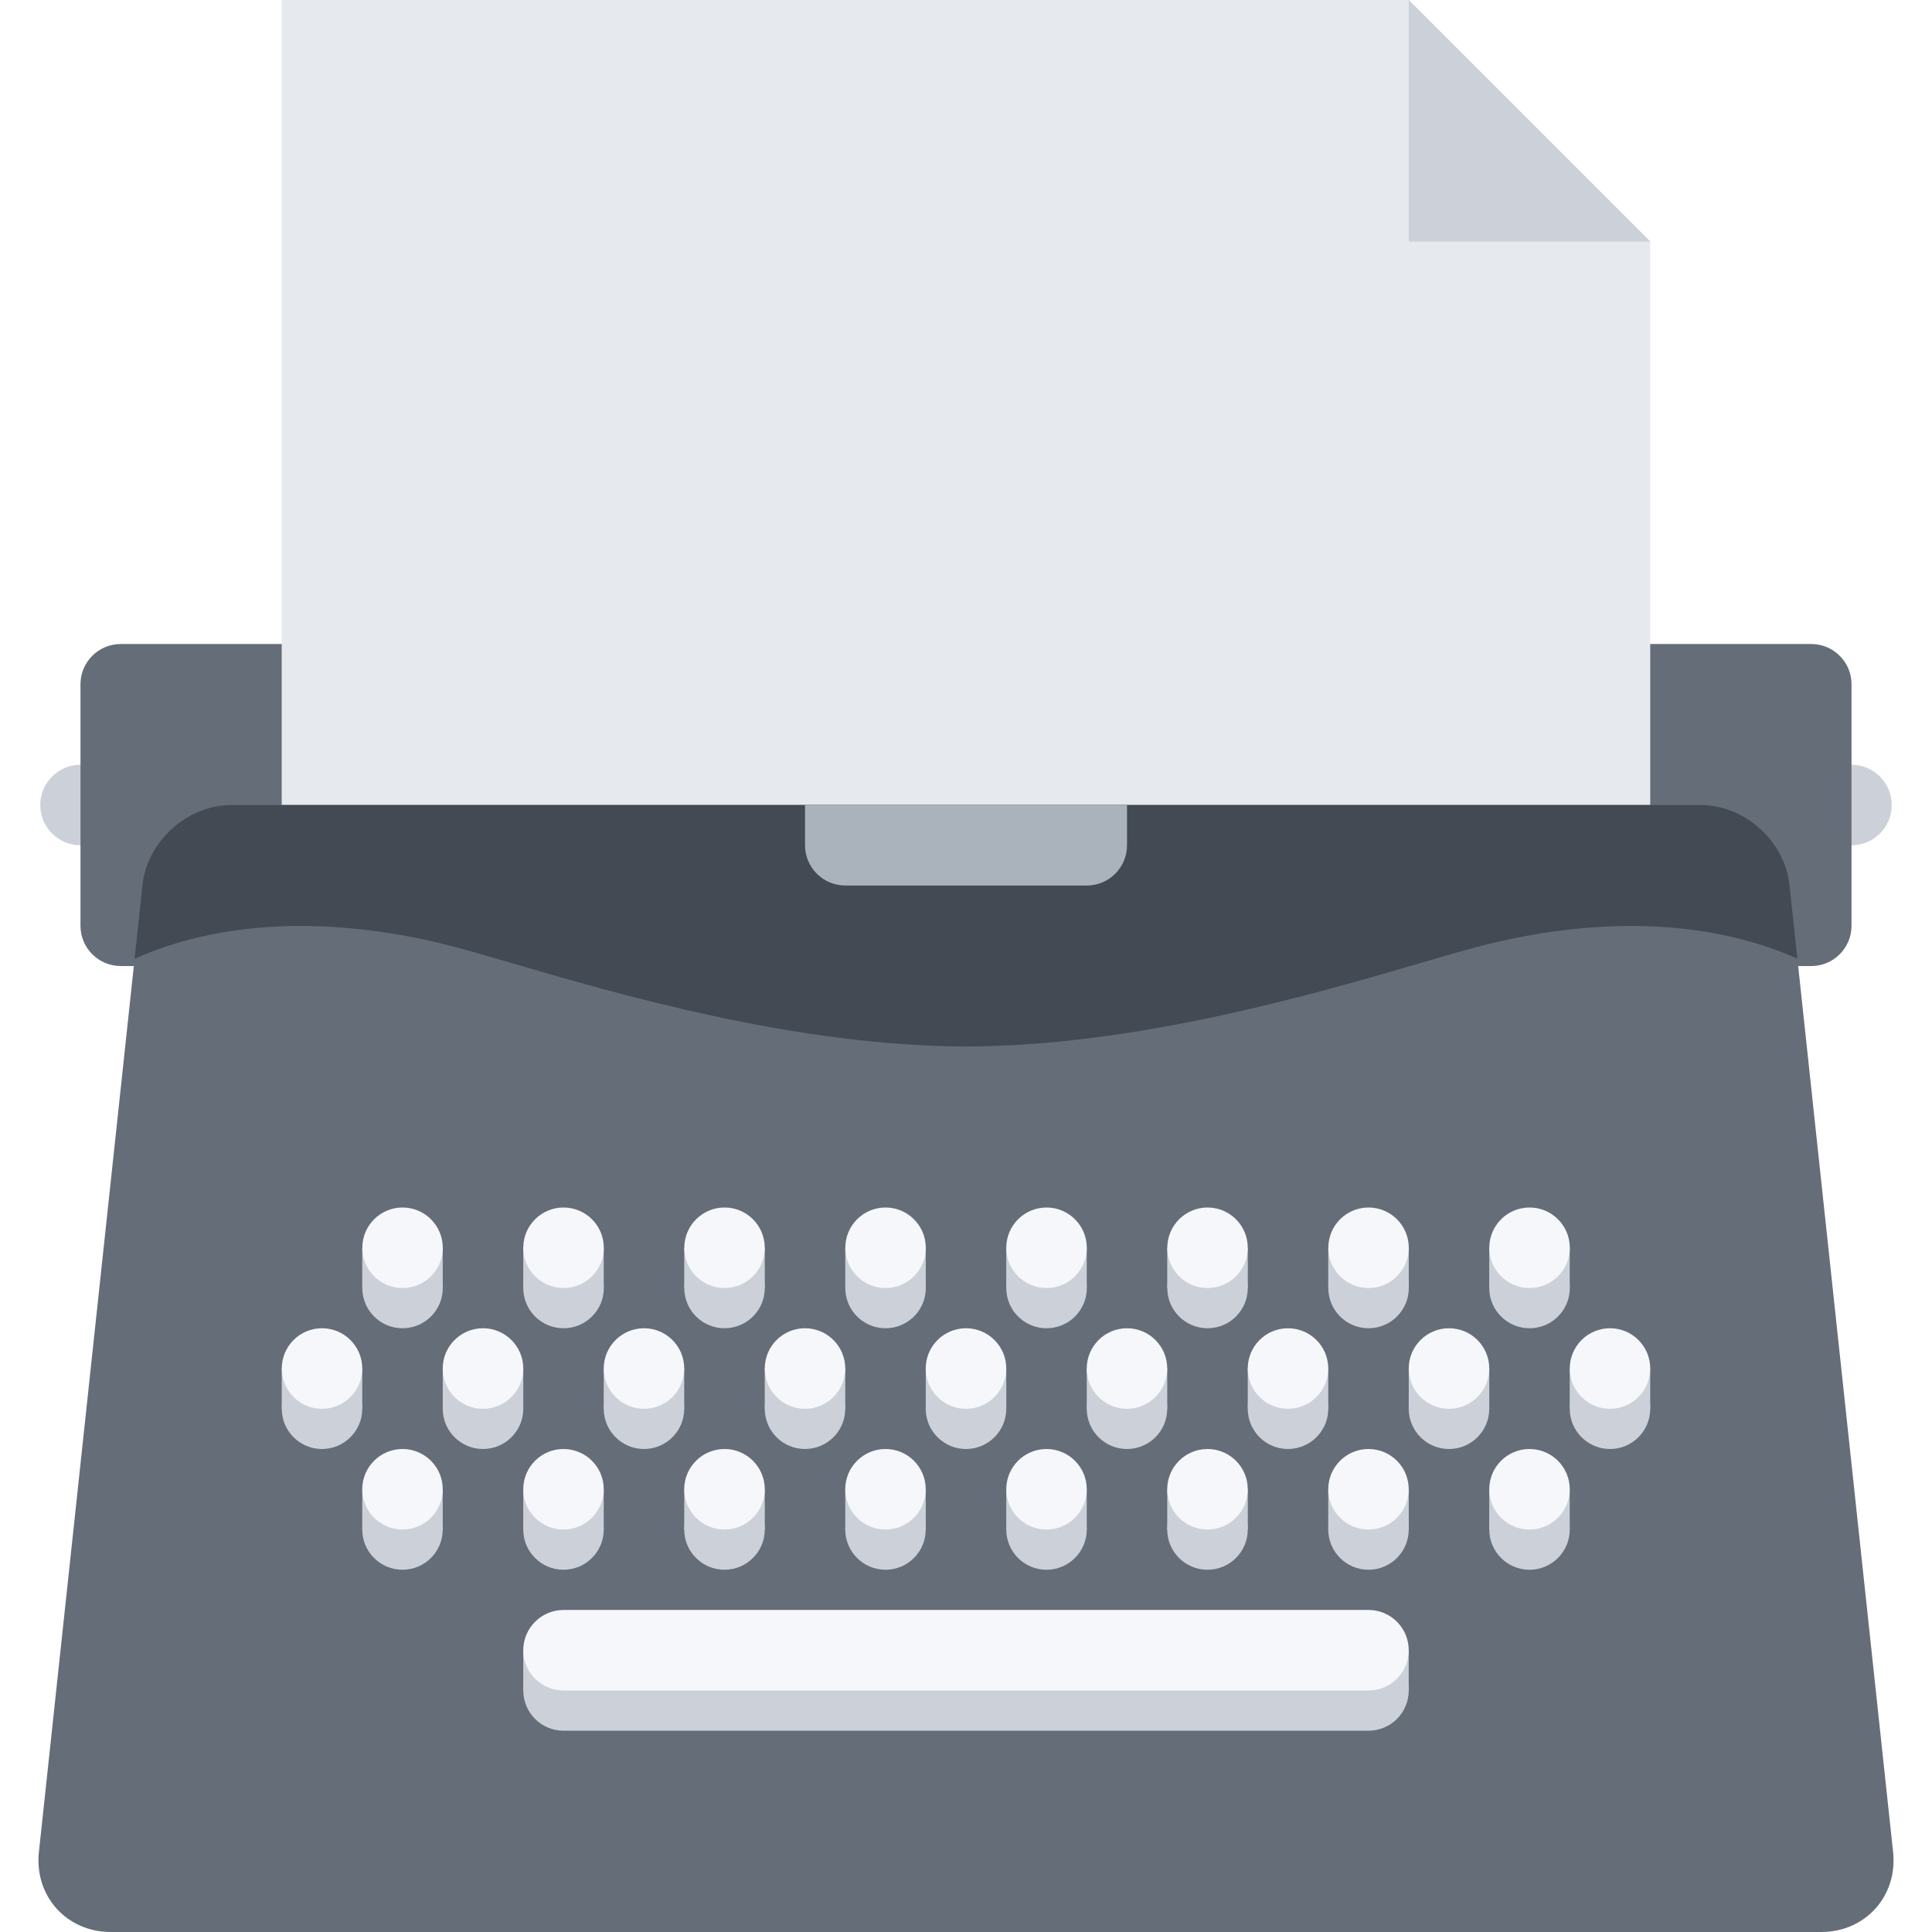
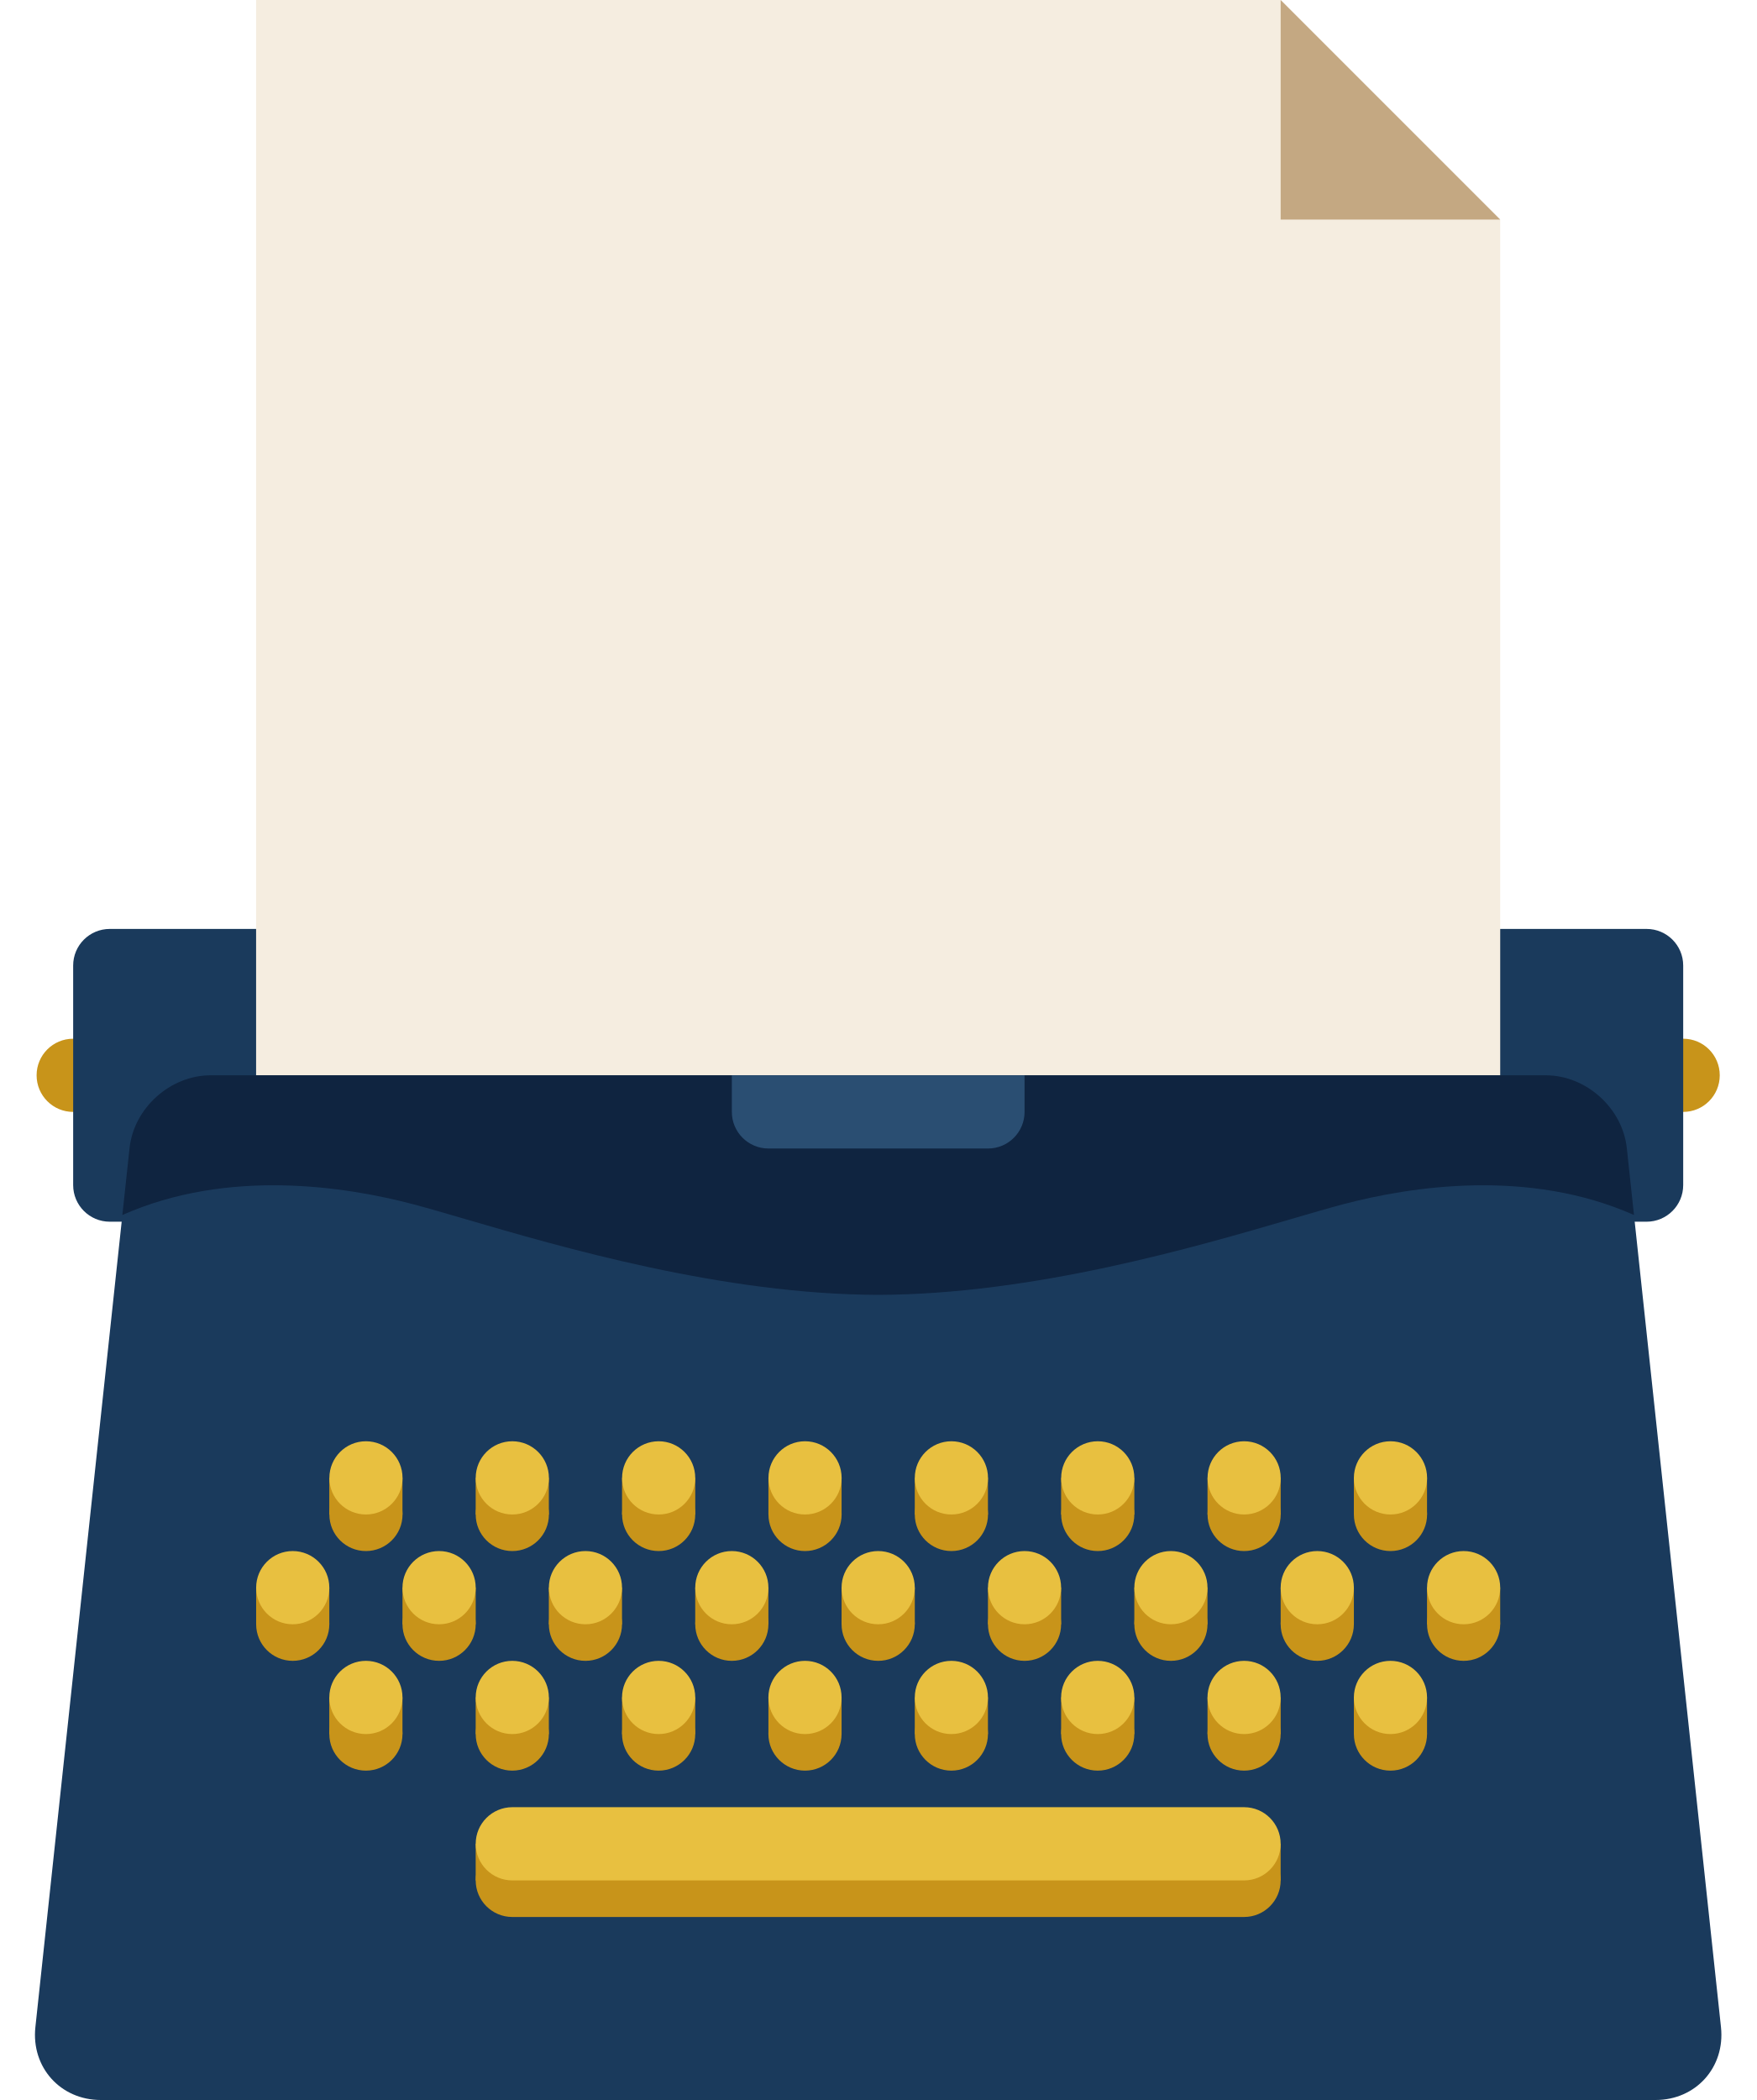
- <svg xmlns="http://www.w3.org/2000/svg" version="1.1" id="Layer_1" viewBox="0 0 511.6 511.6" xml:space="preserve">
+ <svg xmlns="http://www.w3.org/2000/svg" version="1.1" id="Layer_1" viewBox="0 -100 511.6 611.6" xml:space="preserve">
  <g>
-     <path style="fill:#CCD1D9;" d="M31.975,213.169c0,5.887-4.778,10.664-10.664,10.664s-10.648-4.777-10.648-10.664   c0-5.886,4.762-10.655,10.648-10.655S31.975,207.283,31.975,213.169z" />
-     <path style="fill:#CCD1D9;" d="M500.937,213.169c0,5.887-4.763,10.664-10.647,10.664c-5.887,0-10.664-4.777-10.664-10.664   c0-5.886,4.777-10.655,10.664-10.655C496.174,202.514,500.937,207.283,500.937,213.169z" />
+     <path style="fill:#C8941A;" d="M31.975,213.169c0,5.887-4.778,10.664-10.664,10.664s-10.648-4.777-10.648-10.664   c0-5.886,4.762-10.655,10.648-10.655S31.975,207.283,31.975,213.169z" />
+     <path style="fill:#C8941A;" d="M500.937,213.169c0,5.887-4.763,10.664-10.647,10.664c-5.887,0-10.664-4.777-10.664-10.664   c0-5.886,4.777-10.655,10.664-10.655C496.174,202.514,500.937,207.283,500.937,213.169z" />
  </g>
-   <path style="fill:#656D78;" d="M490.289,245.145c0,5.886-4.778,10.663-10.664,10.663H31.975c-5.886,0-10.664-4.777-10.664-10.663  v-63.95c0-5.887,4.777-10.656,10.664-10.656h447.65c5.886,0,10.664,4.77,10.664,10.656L490.289,245.145L490.289,245.145z" />
-   <polygon style="fill:#E6E9ED;" points="373.036,0 74.598,0 74.598,468.977 436.987,468.977 436.987,63.95 " />
-   <path style="fill:#656D78;" d="M501.295,490.398c1.25,11.679-7.322,21.202-19.047,21.202H29.352  c-11.725,0-20.296-9.523-19.047-21.202l27.432-256.034c1.249-11.654,11.866-21.194,23.591-21.194h388.947  c11.725,0,22.342,9.54,23.59,21.194L501.295,490.398z" />
-   <path style="fill:#434A54;" d="M120.515,250.765c4.075,1.077,9.056,2.537,14.832,4.224c28.197,8.243,75.285,22.014,120.453,22.123  c45.167-0.109,92.256-13.88,120.452-22.123c5.777-1.687,10.758-3.146,14.832-4.224c19.922-5.27,54.131-10.546,84.872,3.092  l-2.093-19.493c-1.248-11.654-11.865-21.194-23.59-21.194H61.327c-11.725,0-22.342,9.54-23.591,21.194l-2.092,19.493  C66.385,240.219,100.593,245.495,120.515,250.765z" />
+   <path style="fill:#1A3A5C;" d="M490.289,245.145c0,5.886-4.778,10.663-10.664,10.663H31.975c-5.886,0-10.664-4.777-10.664-10.663  v-63.95c0-5.887,4.777-10.656,10.664-10.656h447.65c5.886,0,10.664,4.77,10.664,10.656L490.289,245.145L490.289,245.145z" />
+   <polygon style="fill:#F5EDE0;" points="373.036,-100 74.598,-100 74.598,468.977 436.987,468.977 436.987,-36.05 " />
+   <path style="fill:#1A3A5C;" d="M501.295,490.398c1.25,11.679-7.322,21.202-19.047,21.202H29.352  c-11.725,0-20.296-9.523-19.047-21.202l27.432-256.034c1.249-11.654,11.866-21.194,23.591-21.194h388.947  c11.725,0,22.342,9.54,23.59,21.194L501.295,490.398z" />
+   <path style="fill:#0F2440;" d="M120.515,250.765c4.075,1.077,9.056,2.537,14.832,4.224c28.197,8.243,75.285,22.014,120.453,22.123  c45.167-0.109,92.256-13.88,120.452-22.123c5.777-1.687,10.758-3.146,14.832-4.224c19.922-5.27,54.131-10.546,84.872,3.092  l-2.093-19.493c-1.248-11.654-11.865-21.194-23.59-21.194H61.327c-11.725,0-22.342,9.54-23.591,21.194l-2.092,19.493  C66.385,240.219,100.593,245.495,120.515,250.765z" />
  <g>
-     <path style="fill:#CCD1D9;" d="M106.588,351.725c5.886,0,10.664-4.762,10.664-10.647s-4.777-10.648-10.664-10.648   c-5.886,0-10.647,4.763-10.647,10.648S100.702,351.725,106.588,351.725z" />
-     <path style="fill:#CCD1D9;" d="M149.227,351.725c5.886,0,10.664-4.762,10.664-10.647s-4.777-10.648-10.664-10.648   c-5.886,0-10.664,4.763-10.664,10.648S143.341,351.725,149.227,351.725z" />
-     <path style="fill:#CCD1D9;" d="M191.865,351.725c5.886,0,10.648-4.762,10.648-10.647s-4.762-10.648-10.648-10.648   s-10.664,4.763-10.664,10.648S185.979,351.725,191.865,351.725z" />
-     <path style="fill:#CCD1D9;" d="M234.488,351.725c5.886,0,10.664-4.762,10.664-10.647s-4.778-10.648-10.664-10.648   s-10.648,4.763-10.648,10.648S228.602,351.725,234.488,351.725z" />
-     <path style="fill:#CCD1D9;" d="M277.127,351.725c5.886,0,10.664-4.762,10.664-10.647s-4.778-10.648-10.664-10.648   c-5.887,0-10.664,4.763-10.664,10.648S271.24,351.725,277.127,351.725z" />
-     <path style="fill:#CCD1D9;" d="M319.766,351.725c5.886,0,10.647-4.762,10.647-10.647s-4.762-10.648-10.647-10.648   c-5.887,0-10.664,4.763-10.664,10.648S313.879,351.725,319.766,351.725z" />
-     <path style="fill:#CCD1D9;" d="M362.389,351.725c5.886,0,10.663-4.762,10.663-10.647s-4.777-10.648-10.663-10.648   c-5.887,0-10.648,4.763-10.648,10.648S356.502,351.725,362.389,351.725z" />
-     <path style="fill:#CCD1D9;" d="M405.028,351.725c5.886,0,10.663-4.762,10.663-10.647s-4.777-10.648-10.663-10.648   c-5.887,0-10.664,4.763-10.664,10.648S399.141,351.725,405.028,351.725z" />
-     <path style="fill:#CCD1D9;" d="M106.588,394.348c-5.886,0-10.663,4.777-10.663,10.68c0,5.87,4.777,10.647,10.663,10.647   s10.648-4.777,10.648-10.647C117.236,399.125,112.474,394.348,106.588,394.348z" />
-     <path style="fill:#CCD1D9;" d="M149.211,415.675c5.886,0,10.664-4.777,10.664-10.647c0-5.902-4.777-10.68-10.664-10.68   c-5.886,0-10.648,4.777-10.648,10.68C138.563,410.898,143.325,415.675,149.211,415.675z" />
-     <path style="fill:#CCD1D9;" d="M191.85,394.348c-5.886,0-10.664,4.777-10.664,10.68c0,5.87,4.777,10.647,10.664,10.647   s10.664-4.777,10.664-10.647C202.513,399.125,197.736,394.348,191.85,394.348z" />
-     <path style="fill:#CCD1D9;" d="M362.389,436.987H149.211l0,0c-5.87,0.016-10.648,4.777-10.648,10.664   c0,5.87,4.778,10.647,10.648,10.647l0,0h213.178c5.886,0,10.647-4.777,10.647-10.647   C373.036,441.748,368.275,436.987,362.389,436.987z" />
-     <path style="fill:#CCD1D9;" d="M234.488,394.348c-5.886,0-10.664,4.777-10.664,10.68c0,5.87,4.777,10.647,10.664,10.647   c5.886,0,10.648-4.777,10.648-10.647C245.136,399.125,240.374,394.348,234.488,394.348z" />
-     <path style="fill:#CCD1D9;" d="M277.112,394.348c-5.887,0-10.648,4.777-10.648,10.68c0,5.87,4.762,10.647,10.648,10.647   c5.886,0,10.664-4.777,10.664-10.647C287.776,399.125,282.997,394.348,277.112,394.348z" />
-     <path style="fill:#CCD1D9;" d="M319.75,394.348c-5.887,0-10.664,4.777-10.664,10.68c0,5.87,4.777,10.647,10.664,10.647   c5.886,0,10.663-4.777,10.663-10.647C330.413,399.125,325.636,394.348,319.75,394.348z" />
-     <path style="fill:#CCD1D9;" d="M362.389,394.348c-5.887,0-10.664,4.777-10.664,10.68c0,5.87,4.777,10.647,10.664,10.647   c5.886,0,10.647-4.777,10.647-10.647C373.036,399.125,368.275,394.348,362.389,394.348z" />
-     <path style="fill:#CCD1D9;" d="M405.012,394.348c-5.887,0-10.648,4.777-10.648,10.68c0,5.87,4.762,10.647,10.648,10.647   c5.886,0,10.663-4.777,10.663-10.647C415.675,399.125,410.898,394.348,405.012,394.348z" />
-     <path style="fill:#CCD1D9;" d="M85.261,362.373c-5.886,0-10.648,4.777-10.648,10.679c0,5.87,4.762,10.648,10.648,10.648   s10.664-4.778,10.664-10.648C95.925,367.151,91.147,362.373,85.261,362.373z" />
-     <path style="fill:#CCD1D9;" d="M127.9,362.373c-5.886,0-10.664,4.777-10.664,10.679c0,5.87,4.778,10.648,10.664,10.648   s10.664-4.778,10.664-10.648C138.563,367.151,133.786,362.373,127.9,362.373z" />
-     <path style="fill:#CCD1D9;" d="M170.538,383.7c5.886,0,10.648-4.778,10.648-10.648c0-5.901-4.762-10.679-10.648-10.679   s-10.664,4.777-10.664,10.679C159.875,378.922,164.653,383.7,170.538,383.7z" />
-     <path style="fill:#CCD1D9;" d="M213.161,383.7c5.886,0,10.664-4.778,10.664-10.648c0-5.901-4.777-10.679-10.664-10.679   s-10.648,4.777-10.648,10.679C202.513,378.922,207.275,383.7,213.161,383.7z" />
-     <path style="fill:#CCD1D9;" d="M255.8,383.7c5.886,0,10.663-4.778,10.663-10.648c0-5.901-4.777-10.679-10.663-10.679   c-5.886,0-10.664,4.777-10.664,10.679C245.136,378.922,249.914,383.7,255.8,383.7z" />
-     <path style="fill:#CCD1D9;" d="M298.439,383.7c5.886,0,10.647-4.778,10.647-10.648c0-5.901-4.762-10.679-10.647-10.679   s-10.663,4.777-10.663,10.679C287.776,378.922,292.553,383.7,298.439,383.7z" />
-     <path style="fill:#CCD1D9;" d="M341.061,383.7c5.887,0,10.664-4.778,10.664-10.648c0-5.901-4.777-10.679-10.664-10.679   c-5.885,0-10.647,4.777-10.647,10.679C330.413,378.922,335.176,383.7,341.061,383.7z" />
-     <path style="fill:#CCD1D9;" d="M383.699,362.373c-5.885,0-10.663,4.777-10.663,10.679c0,5.87,4.778,10.648,10.663,10.648   c5.887,0,10.664-4.778,10.664-10.648C394.363,367.151,389.586,362.373,383.699,362.373z" />
-     <path style="fill:#CCD1D9;" d="M426.338,362.373c-5.886,0-10.663,4.777-10.663,10.679c0,5.87,4.777,10.648,10.663,10.648   c5.887,0,10.648-4.778,10.648-10.648C436.987,367.151,432.225,362.373,426.338,362.373z" />
+     <path style="fill:#C8941A;" d="M106.588,351.725c5.886,0,10.664-4.762,10.664-10.647s-4.777-10.648-10.664-10.648   c-5.886,0-10.647,4.763-10.647,10.648S100.702,351.725,106.588,351.725z" />
+     <path style="fill:#C8941A;" d="M149.227,351.725c5.886,0,10.664-4.762,10.664-10.647s-4.777-10.648-10.664-10.648   c-5.886,0-10.664,4.763-10.664,10.648S143.341,351.725,149.227,351.725z" />
+     <path style="fill:#C8941A;" d="M191.865,351.725c5.886,0,10.648-4.762,10.648-10.647s-4.762-10.648-10.648-10.648   s-10.664,4.763-10.664,10.648S185.979,351.725,191.865,351.725z" />
+     <path style="fill:#C8941A;" d="M234.488,351.725c5.886,0,10.664-4.762,10.664-10.647s-4.778-10.648-10.664-10.648   s-10.648,4.763-10.648,10.648S228.602,351.725,234.488,351.725z" />
+     <path style="fill:#C8941A;" d="M277.127,351.725c5.886,0,10.664-4.762,10.664-10.647s-4.778-10.648-10.664-10.648   c-5.887,0-10.664,4.763-10.664,10.648S271.24,351.725,277.127,351.725z" />
+     <path style="fill:#C8941A;" d="M319.766,351.725c5.886,0,10.647-4.762,10.647-10.647s-4.762-10.648-10.647-10.648   c-5.887,0-10.664,4.763-10.664,10.648S313.879,351.725,319.766,351.725z" />
+     <path style="fill:#C8941A;" d="M362.389,351.725c5.886,0,10.663-4.762,10.663-10.647s-4.777-10.648-10.663-10.648   c-5.887,0-10.648,4.763-10.648,10.648S356.502,351.725,362.389,351.725z" />
+     <path style="fill:#C8941A;" d="M405.028,351.725c5.886,0,10.663-4.762,10.663-10.647s-4.777-10.648-10.663-10.648   c-5.887,0-10.664,4.763-10.664,10.648S399.141,351.725,405.028,351.725z" />
+     <path style="fill:#C8941A;" d="M106.588,394.348c-5.886,0-10.663,4.777-10.663,10.68c0,5.87,4.777,10.647,10.663,10.647   s10.648-4.777,10.648-10.647C117.236,399.125,112.474,394.348,106.588,394.348z" />
+     <path style="fill:#C8941A;" d="M149.211,415.675c5.886,0,10.664-4.777,10.664-10.647c0-5.902-4.777-10.68-10.664-10.68   c-5.886,0-10.648,4.777-10.648,10.68C138.563,410.898,143.325,415.675,149.211,415.675z" />
+     <path style="fill:#C8941A;" d="M191.85,394.348c-5.886,0-10.664,4.777-10.664,10.68c0,5.87,4.777,10.647,10.664,10.647   s10.664-4.777,10.664-10.647C202.513,399.125,197.736,394.348,191.85,394.348z" />
+     <path style="fill:#C8941A;" d="M362.389,436.987H149.211l0,0c-5.87,0.016-10.648,4.777-10.648,10.664   c0,5.87,4.778,10.647,10.648,10.647l0,0h213.178c5.886,0,10.647-4.777,10.647-10.647   C373.036,441.748,368.275,436.987,362.389,436.987z" />
+     <path style="fill:#C8941A;" d="M234.488,394.348c-5.886,0-10.664,4.777-10.664,10.68c0,5.87,4.777,10.647,10.664,10.647   c5.886,0,10.648-4.777,10.648-10.647C245.136,399.125,240.374,394.348,234.488,394.348z" />
+     <path style="fill:#C8941A;" d="M277.112,394.348c-5.887,0-10.648,4.777-10.648,10.68c0,5.87,4.762,10.647,10.648,10.647   c5.886,0,10.664-4.777,10.664-10.647C287.776,399.125,282.997,394.348,277.112,394.348z" />
+     <path style="fill:#C8941A;" d="M319.75,394.348c-5.887,0-10.664,4.777-10.664,10.68c0,5.87,4.777,10.647,10.664,10.647   c5.886,0,10.663-4.777,10.663-10.647C330.413,399.125,325.636,394.348,319.75,394.348z" />
+     <path style="fill:#C8941A;" d="M362.389,394.348c-5.887,0-10.664,4.777-10.664,10.68c0,5.87,4.777,10.647,10.664,10.647   c5.886,0,10.647-4.777,10.647-10.647C373.036,399.125,368.275,394.348,362.389,394.348z" />
+     <path style="fill:#C8941A;" d="M405.012,394.348c-5.887,0-10.648,4.777-10.648,10.68c0,5.87,4.762,10.647,10.648,10.647   c5.886,0,10.663-4.777,10.663-10.647C415.675,399.125,410.898,394.348,405.012,394.348z" />
+     <path style="fill:#C8941A;" d="M85.261,362.373c-5.886,0-10.648,4.777-10.648,10.679c0,5.87,4.762,10.648,10.648,10.648   s10.664-4.778,10.664-10.648C95.925,367.151,91.147,362.373,85.261,362.373z" />
+     <path style="fill:#C8941A;" d="M127.9,362.373c-5.886,0-10.664,4.777-10.664,10.679c0,5.87,4.778,10.648,10.664,10.648   s10.664-4.778,10.664-10.648C138.563,367.151,133.786,362.373,127.9,362.373z" />
+     <path style="fill:#C8941A;" d="M170.538,383.7c5.886,0,10.648-4.778,10.648-10.648c0-5.901-4.762-10.679-10.648-10.679   s-10.664,4.777-10.664,10.679C159.875,378.922,164.653,383.7,170.538,383.7z" />
+     <path style="fill:#C8941A;" d="M213.161,383.7c5.886,0,10.664-4.778,10.664-10.648c0-5.901-4.777-10.679-10.664-10.679   s-10.648,4.777-10.648,10.679C202.513,378.922,207.275,383.7,213.161,383.7z" />
+     <path style="fill:#C8941A;" d="M255.8,383.7c5.886,0,10.663-4.778,10.663-10.648c0-5.901-4.777-10.679-10.663-10.679   c-5.886,0-10.664,4.777-10.664,10.679C245.136,378.922,249.914,383.7,255.8,383.7z" />
+     <path style="fill:#C8941A;" d="M298.439,383.7c5.886,0,10.647-4.778,10.647-10.648c0-5.901-4.762-10.679-10.647-10.679   s-10.663,4.777-10.663,10.679C287.776,378.922,292.553,383.7,298.439,383.7z" />
+     <path style="fill:#C8941A;" d="M341.061,383.7c5.887,0,10.664-4.778,10.664-10.648c0-5.901-4.777-10.679-10.664-10.679   c-5.885,0-10.647,4.777-10.647,10.679C330.413,378.922,335.176,383.7,341.061,383.7z" />
+     <path style="fill:#C8941A;" d="M383.699,362.373c-5.885,0-10.663,4.777-10.663,10.679c0,5.87,4.778,10.648,10.663,10.648   c5.887,0,10.664-4.778,10.664-10.648C394.363,367.151,389.586,362.373,383.699,362.373z" />
+     <path style="fill:#C8941A;" d="M426.338,362.373c-5.886,0-10.663,4.777-10.663,10.679c0,5.87,4.777,10.648,10.663,10.648   c5.887,0,10.648-4.778,10.648-10.648C436.987,367.151,432.225,362.373,426.338,362.373z" />
  </g>
-   <path style="fill:#AAB2BC;" d="M287.791,213.169H223.84h-10.664v10.664c0,5.886,4.777,10.655,10.664,10.655h63.951  c5.885,0,10.647-4.77,10.647-10.655v-10.664H287.791z" />
+   <path style="fill:#2A4E72;" d="M287.791,213.169H223.84h-10.664v10.664c0,5.886,4.777,10.655,10.664,10.655h63.951  c5.885,0,10.647-4.77,10.647-10.655v-10.664H287.791z" />
  <g>
-     <rect x="95.92" y="394.35" style="fill:#CCD1D9;" width="21.311" height="10.68" />
-     <rect x="95.92" y="330.43" style="fill:#CCD1D9;" width="21.311" height="10.648" />
-     <rect x="138.56" y="330.43" style="fill:#CCD1D9;" width="21.312" height="10.648" />
-     <rect x="181.19" y="330.43" style="fill:#CCD1D9;" width="21.327" height="10.648" />
-     <rect x="223.83" y="330.43" style="fill:#CCD1D9;" width="21.312" height="10.648" />
-     <rect x="266.46" y="330.43" style="fill:#CCD1D9;" width="21.312" height="10.648" />
-     <rect x="309.09" y="330.43" style="fill:#CCD1D9;" width="21.327" height="10.648" />
-     <rect x="351.73" y="330.43" style="fill:#CCD1D9;" width="21.312" height="10.648" />
-     <rect x="394.36" y="330.43" style="fill:#CCD1D9;" width="21.312" height="10.648" />
-     <rect x="138.56" y="394.35" style="fill:#CCD1D9;" width="21.312" height="10.68" />
-     <rect x="181.19" y="394.35" style="fill:#CCD1D9;" width="21.327" height="10.68" />
-     <rect x="223.83" y="394.35" style="fill:#CCD1D9;" width="21.312" height="10.68" />
-     <rect x="266.46" y="394.35" style="fill:#CCD1D9;" width="21.312" height="10.68" />
-     <rect x="309.09" y="394.35" style="fill:#CCD1D9;" width="21.327" height="10.68" />
-     <rect x="351.73" y="394.35" style="fill:#CCD1D9;" width="21.312" height="10.68" />
-     <rect x="394.36" y="394.35" style="fill:#CCD1D9;" width="21.312" height="10.68" />
-     <rect x="415.67" y="362.37" style="fill:#CCD1D9;" width="21.312" height="10.679" />
-     <rect x="373.04" y="362.37" style="fill:#CCD1D9;" width="21.327" height="10.679" />
-     <rect x="330.41" y="362.37" style="fill:#CCD1D9;" width="21.312" height="10.679" />
-     <rect x="287.78" y="362.37" style="fill:#CCD1D9;" width="21.311" height="10.679" />
-     <rect x="245.14" y="362.37" style="fill:#CCD1D9;" width="21.327" height="10.679" />
-     <rect x="202.51" y="362.37" style="fill:#CCD1D9;" width="21.312" height="10.679" />
-     <rect x="159.87" y="362.37" style="fill:#CCD1D9;" width="21.312" height="10.679" />
-     <rect x="117.24" y="362.37" style="fill:#CCD1D9;" width="21.327" height="10.679" />
-     <rect x="74.61" y="362.37" style="fill:#CCD1D9;" width="21.312" height="10.679" />
-     <rect x="138.56" y="436.99" style="fill:#CCD1D9;" width="234.47" height="10.664" />
+     <rect x="95.92" y="394.35" style="fill:#C8941A;" width="21.311" height="10.68" />
+     <rect x="95.92" y="330.43" style="fill:#C8941A;" width="21.311" height="10.648" />
+     <rect x="138.56" y="330.43" style="fill:#C8941A;" width="21.312" height="10.648" />
+     <rect x="181.19" y="330.43" style="fill:#C8941A;" width="21.327" height="10.648" />
+     <rect x="223.83" y="330.43" style="fill:#C8941A;" width="21.312" height="10.648" />
+     <rect x="266.46" y="330.43" style="fill:#C8941A;" width="21.312" height="10.648" />
+     <rect x="309.09" y="330.43" style="fill:#C8941A;" width="21.327" height="10.648" />
+     <rect x="351.73" y="330.43" style="fill:#C8941A;" width="21.312" height="10.648" />
+     <rect x="394.36" y="330.43" style="fill:#C8941A;" width="21.312" height="10.648" />
+     <rect x="138.56" y="394.35" style="fill:#C8941A;" width="21.312" height="10.68" />
+     <rect x="181.19" y="394.35" style="fill:#C8941A;" width="21.327" height="10.68" />
+     <rect x="223.83" y="394.35" style="fill:#C8941A;" width="21.312" height="10.68" />
+     <rect x="266.46" y="394.35" style="fill:#C8941A;" width="21.312" height="10.68" />
+     <rect x="309.09" y="394.35" style="fill:#C8941A;" width="21.327" height="10.68" />
+     <rect x="351.73" y="394.35" style="fill:#C8941A;" width="21.312" height="10.68" />
+     <rect x="394.36" y="394.35" style="fill:#C8941A;" width="21.312" height="10.68" />
+     <rect x="415.67" y="362.37" style="fill:#C8941A;" width="21.312" height="10.679" />
+     <rect x="373.04" y="362.37" style="fill:#C8941A;" width="21.327" height="10.679" />
+     <rect x="330.41" y="362.37" style="fill:#C8941A;" width="21.312" height="10.679" />
+     <rect x="287.78" y="362.37" style="fill:#C8941A;" width="21.311" height="10.679" />
+     <rect x="245.14" y="362.37" style="fill:#C8941A;" width="21.327" height="10.679" />
+     <rect x="202.51" y="362.37" style="fill:#C8941A;" width="21.312" height="10.679" />
+     <rect x="159.87" y="362.37" style="fill:#C8941A;" width="21.312" height="10.679" />
+     <rect x="117.24" y="362.37" style="fill:#C8941A;" width="21.327" height="10.679" />
+     <rect x="74.61" y="362.37" style="fill:#C8941A;" width="21.312" height="10.679" />
+     <rect x="138.56" y="436.99" style="fill:#C8941A;" width="234.47" height="10.664" />
  </g>
  <g>
-     <path style="fill:#F5F7FA;" d="M106.588,341.077c5.886,0,10.664-4.778,10.664-10.648c0-5.901-4.777-10.679-10.664-10.679   c-5.886,0-10.647,4.777-10.647,10.679C95.941,336.299,100.702,341.077,106.588,341.077z" />
-     <path style="fill:#F5F7FA;" d="M149.227,341.077c5.886,0,10.664-4.778,10.664-10.648c0-5.901-4.777-10.679-10.664-10.679   c-5.886,0-10.664,4.777-10.664,10.679C138.563,336.299,143.341,341.077,149.227,341.077z" />
-     <path style="fill:#F5F7FA;" d="M191.865,341.077c5.886,0,10.648-4.778,10.648-10.648c0-5.901-4.762-10.679-10.648-10.679   s-10.664,4.777-10.664,10.679C181.202,336.299,185.979,341.077,191.865,341.077z" />
-     <path style="fill:#F5F7FA;" d="M234.488,341.077c5.886,0,10.664-4.778,10.664-10.648c0-5.901-4.778-10.679-10.664-10.679   s-10.648,4.777-10.648,10.679C223.841,336.299,228.602,341.077,234.488,341.077z" />
-     <path style="fill:#F5F7FA;" d="M277.127,341.077c5.886,0,10.664-4.778,10.664-10.648c0-5.901-4.778-10.679-10.664-10.679   c-5.887,0-10.664,4.777-10.664,10.679C266.463,336.299,271.24,341.077,277.127,341.077z" />
-     <path style="fill:#F5F7FA;" d="M319.766,341.077c5.886,0,10.647-4.778,10.647-10.648c0-5.901-4.762-10.679-10.647-10.679   c-5.887,0-10.664,4.777-10.664,10.679C309.102,336.299,313.879,341.077,319.766,341.077z" />
-     <path style="fill:#F5F7FA;" d="M362.389,341.077c5.886,0,10.663-4.778,10.663-10.648c0-5.901-4.777-10.679-10.663-10.679   c-5.887,0-10.648,4.777-10.648,10.679C351.74,336.299,356.502,341.077,362.389,341.077z" />
-     <path style="fill:#F5F7FA;" d="M405.028,341.077c5.886,0,10.663-4.778,10.663-10.648c0-5.901-4.777-10.679-10.663-10.679   c-5.887,0-10.664,4.777-10.664,10.679C394.363,336.299,399.141,341.077,405.028,341.077z" />
-     <path style="fill:#F5F7FA;" d="M106.588,383.7c-5.886,0-10.663,4.777-10.663,10.647c0,5.901,4.777,10.68,10.663,10.68   s10.648-4.778,10.648-10.68C117.236,388.478,112.474,383.7,106.588,383.7z" />
-     <path style="fill:#F5F7FA;" d="M149.211,405.028c5.886,0,10.664-4.778,10.664-10.68c0-5.87-4.777-10.647-10.664-10.647   c-5.886,0-10.648,4.777-10.648,10.647C138.563,400.249,143.325,405.028,149.211,405.028z" />
-     <path style="fill:#F5F7FA;" d="M191.85,383.7c-5.886,0-10.664,4.777-10.664,10.647c0,5.901,4.777,10.68,10.664,10.68   s10.664-4.778,10.664-10.68C202.513,388.478,197.736,383.7,191.85,383.7z" />
-     <path style="fill:#F5F7FA;" d="M362.389,426.323H149.211l0,0c-5.87,0.016-10.648,4.777-10.648,10.663s4.778,10.648,10.648,10.664   l0,0h213.178c5.886,0,10.647-4.778,10.647-10.664S368.275,426.323,362.389,426.323z" />
-     <path style="fill:#F5F7FA;" d="M234.488,383.7c-5.886,0-10.664,4.777-10.664,10.647c0,5.901,4.777,10.68,10.664,10.68   c5.886,0,10.648-4.778,10.648-10.68C245.136,388.478,240.374,383.7,234.488,383.7z" />
-     <path style="fill:#F5F7FA;" d="M277.112,383.7c-5.887,0-10.648,4.777-10.648,10.647c0,5.901,4.762,10.68,10.648,10.68   c5.886,0,10.664-4.778,10.664-10.68C287.776,388.478,282.997,383.7,277.112,383.7z" />
-     <path style="fill:#F5F7FA;" d="M319.75,383.7c-5.887,0-10.664,4.777-10.664,10.647c0,5.901,4.777,10.68,10.664,10.68   c5.886,0,10.663-4.778,10.663-10.68C330.413,388.478,325.636,383.7,319.75,383.7z" />
-     <path style="fill:#F5F7FA;" d="M362.389,383.7c-5.887,0-10.664,4.777-10.664,10.647c0,5.901,4.777,10.68,10.664,10.68   c5.886,0,10.647-4.778,10.647-10.68C373.036,388.478,368.275,383.7,362.389,383.7z" />
-     <path style="fill:#F5F7FA;" d="M405.012,383.7c-5.887,0-10.648,4.777-10.648,10.647c0,5.901,4.762,10.68,10.648,10.68   c5.886,0,10.663-4.778,10.663-10.68C415.675,388.478,410.898,383.7,405.012,383.7z" />
-     <path style="fill:#F5F7FA;" d="M85.261,351.725c-5.886,0-10.648,4.777-10.648,10.648c0,5.901,4.762,10.679,10.648,10.679   s10.664-4.777,10.664-10.679C95.925,356.502,91.147,351.725,85.261,351.725z" />
-     <path style="fill:#F5F7FA;" d="M127.9,351.725c-5.886,0-10.664,4.777-10.664,10.648c0,5.901,4.778,10.679,10.664,10.679   s10.664-4.777,10.664-10.679C138.563,356.502,133.786,351.725,127.9,351.725z" />
-     <path style="fill:#F5F7FA;" d="M170.538,373.052c5.886,0,10.648-4.777,10.648-10.679c0-5.871-4.762-10.648-10.648-10.648   s-10.664,4.777-10.664,10.648C159.875,368.275,164.653,373.052,170.538,373.052z" />
-     <path style="fill:#F5F7FA;" d="M213.161,373.052c5.886,0,10.664-4.777,10.664-10.679c0-5.871-4.777-10.648-10.664-10.648   s-10.648,4.777-10.648,10.648C202.513,368.275,207.275,373.052,213.161,373.052z" />
-     <path style="fill:#F5F7FA;" d="M255.8,373.052c5.886,0,10.663-4.777,10.663-10.679c0-5.871-4.777-10.648-10.663-10.648   c-5.886,0-10.664,4.777-10.664,10.648C245.136,368.275,249.914,373.052,255.8,373.052z" />
-     <path style="fill:#F5F7FA;" d="M298.439,373.052c5.886,0,10.647-4.777,10.647-10.679c0-5.871-4.762-10.648-10.647-10.648   s-10.663,4.777-10.663,10.648C287.776,368.275,292.553,373.052,298.439,373.052z" />
-     <path style="fill:#F5F7FA;" d="M341.061,373.052c5.887,0,10.664-4.777,10.664-10.679c0-5.871-4.777-10.648-10.664-10.648   c-5.885,0-10.647,4.777-10.647,10.648C330.413,368.275,335.176,373.052,341.061,373.052z" />
-     <path style="fill:#F5F7FA;" d="M383.699,351.725c-5.885,0-10.663,4.777-10.663,10.648c0,5.901,4.778,10.679,10.663,10.679   c5.887,0,10.664-4.777,10.664-10.679C394.363,356.502,389.586,351.725,383.699,351.725z" />
-     <path style="fill:#F5F7FA;" d="M426.338,351.725c-5.886,0-10.663,4.777-10.663,10.648c0,5.901,4.777,10.679,10.663,10.679   c5.887,0,10.648-4.777,10.648-10.679C436.987,356.502,432.225,351.725,426.338,351.725z" />
+     <path style="fill:#E8C040;" d="M106.588,341.077c5.886,0,10.664-4.778,10.664-10.648c0-5.901-4.777-10.679-10.664-10.679   c-5.886,0-10.647,4.777-10.647,10.679C95.941,336.299,100.702,341.077,106.588,341.077z" />
+     <path style="fill:#E8C040;" d="M149.227,341.077c5.886,0,10.664-4.778,10.664-10.648c0-5.901-4.777-10.679-10.664-10.679   c-5.886,0-10.664,4.777-10.664,10.679C138.563,336.299,143.341,341.077,149.227,341.077z" />
+     <path style="fill:#E8C040;" d="M191.865,341.077c5.886,0,10.648-4.778,10.648-10.648c0-5.901-4.762-10.679-10.648-10.679   s-10.664,4.777-10.664,10.679C181.202,336.299,185.979,341.077,191.865,341.077z" />
+     <path style="fill:#E8C040;" d="M234.488,341.077c5.886,0,10.664-4.778,10.664-10.648c0-5.901-4.778-10.679-10.664-10.679   s-10.648,4.777-10.648,10.679C223.841,336.299,228.602,341.077,234.488,341.077z" />
+     <path style="fill:#E8C040;" d="M277.127,341.077c5.886,0,10.664-4.778,10.664-10.648c0-5.901-4.778-10.679-10.664-10.679   c-5.887,0-10.664,4.777-10.664,10.679C266.463,336.299,271.24,341.077,277.127,341.077z" />
+     <path style="fill:#E8C040;" d="M319.766,341.077c5.886,0,10.647-4.778,10.647-10.648c0-5.901-4.762-10.679-10.647-10.679   c-5.887,0-10.664,4.777-10.664,10.679C309.102,336.299,313.879,341.077,319.766,341.077z" />
+     <path style="fill:#E8C040;" d="M362.389,341.077c5.886,0,10.663-4.778,10.663-10.648c0-5.901-4.777-10.679-10.663-10.679   c-5.887,0-10.648,4.777-10.648,10.679C351.74,336.299,356.502,341.077,362.389,341.077z" />
+     <path style="fill:#E8C040;" d="M405.028,341.077c5.886,0,10.663-4.778,10.663-10.648c0-5.901-4.777-10.679-10.663-10.679   c-5.887,0-10.664,4.777-10.664,10.679C394.363,336.299,399.141,341.077,405.028,341.077z" />
+     <path style="fill:#E8C040;" d="M106.588,383.7c-5.886,0-10.663,4.777-10.663,10.647c0,5.901,4.777,10.68,10.663,10.68   s10.648-4.778,10.648-10.68C117.236,388.478,112.474,383.7,106.588,383.7z" />
+     <path style="fill:#E8C040;" d="M149.211,405.028c5.886,0,10.664-4.778,10.664-10.68c0-5.87-4.777-10.647-10.664-10.647   c-5.886,0-10.648,4.777-10.648,10.647C138.563,400.249,143.325,405.028,149.211,405.028z" />
+     <path style="fill:#E8C040;" d="M191.85,383.7c-5.886,0-10.664,4.777-10.664,10.647c0,5.901,4.777,10.68,10.664,10.68   s10.664-4.778,10.664-10.68C202.513,388.478,197.736,383.7,191.85,383.7z" />
+     <path style="fill:#E8C040;" d="M362.389,426.323H149.211l0,0c-5.87,0.016-10.648,4.777-10.648,10.663s4.778,10.648,10.648,10.664   l0,0h213.178c5.886,0,10.647-4.778,10.647-10.664S368.275,426.323,362.389,426.323z" />
+     <path style="fill:#E8C040;" d="M234.488,383.7c-5.886,0-10.664,4.777-10.664,10.647c0,5.901,4.777,10.68,10.664,10.68   c5.886,0,10.648-4.778,10.648-10.68C245.136,388.478,240.374,383.7,234.488,383.7z" />
+     <path style="fill:#E8C040;" d="M277.112,383.7c-5.887,0-10.648,4.777-10.648,10.647c0,5.901,4.762,10.68,10.648,10.68   c5.886,0,10.664-4.778,10.664-10.68C287.776,388.478,282.997,383.7,277.112,383.7z" />
+     <path style="fill:#E8C040;" d="M319.75,383.7c-5.887,0-10.664,4.777-10.664,10.647c0,5.901,4.777,10.68,10.664,10.68   c5.886,0,10.663-4.778,10.663-10.68C330.413,388.478,325.636,383.7,319.75,383.7z" />
+     <path style="fill:#E8C040;" d="M362.389,383.7c-5.887,0-10.664,4.777-10.664,10.647c0,5.901,4.777,10.68,10.664,10.68   c5.886,0,10.647-4.778,10.647-10.68C373.036,388.478,368.275,383.7,362.389,383.7z" />
+     <path style="fill:#E8C040;" d="M405.012,383.7c-5.887,0-10.648,4.777-10.648,10.647c0,5.901,4.762,10.68,10.648,10.68   c5.886,0,10.663-4.778,10.663-10.68C415.675,388.478,410.898,383.7,405.012,383.7z" />
+     <path style="fill:#E8C040;" d="M85.261,351.725c-5.886,0-10.648,4.777-10.648,10.648c0,5.901,4.762,10.679,10.648,10.679   s10.664-4.777,10.664-10.679C95.925,356.502,91.147,351.725,85.261,351.725z" />
+     <path style="fill:#E8C040;" d="M127.9,351.725c-5.886,0-10.664,4.777-10.664,10.648c0,5.901,4.778,10.679,10.664,10.679   s10.664-4.777,10.664-10.679C138.563,356.502,133.786,351.725,127.9,351.725z" />
+     <path style="fill:#E8C040;" d="M170.538,373.052c5.886,0,10.648-4.777,10.648-10.679c0-5.871-4.762-10.648-10.648-10.648   s-10.664,4.777-10.664,10.648C159.875,368.275,164.653,373.052,170.538,373.052z" />
+     <path style="fill:#E8C040;" d="M213.161,373.052c5.886,0,10.664-4.777,10.664-10.679c0-5.871-4.777-10.648-10.664-10.648   s-10.648,4.777-10.648,10.648C202.513,368.275,207.275,373.052,213.161,373.052z" />
+     <path style="fill:#E8C040;" d="M255.8,373.052c5.886,0,10.663-4.777,10.663-10.679c0-5.871-4.777-10.648-10.663-10.648   c-5.886,0-10.664,4.777-10.664,10.648C245.136,368.275,249.914,373.052,255.8,373.052z" />
+     <path style="fill:#E8C040;" d="M298.439,373.052c5.886,0,10.647-4.777,10.647-10.679c0-5.871-4.762-10.648-10.647-10.648   s-10.663,4.777-10.663,10.648C287.776,368.275,292.553,373.052,298.439,373.052z" />
+     <path style="fill:#E8C040;" d="M341.061,373.052c5.887,0,10.664-4.777,10.664-10.679c0-5.871-4.777-10.648-10.664-10.648   c-5.885,0-10.647,4.777-10.647,10.648C330.413,368.275,335.176,373.052,341.061,373.052z" />
+     <path style="fill:#E8C040;" d="M383.699,351.725c-5.885,0-10.663,4.777-10.663,10.648c0,5.901,4.778,10.679,10.663,10.679   c5.887,0,10.664-4.777,10.664-10.679C394.363,356.502,389.586,351.725,383.699,351.725z" />
+     <path style="fill:#E8C040;" d="M426.338,351.725c-5.886,0-10.663,4.777-10.663,10.648c0,5.901,4.777,10.679,10.663,10.679   c5.887,0,10.648-4.777,10.648-10.679C436.987,356.502,432.225,351.725,426.338,351.725z" />
  </g>
-   <polygon style="fill:#CCD1D9;" points="373.036,0 373.036,63.95 436.987,63.95 " />
+   <polygon style="fill:#C4A882;" points="373.036,-100 373.036,-36.05 436.987,-36.05 " />
</svg>
